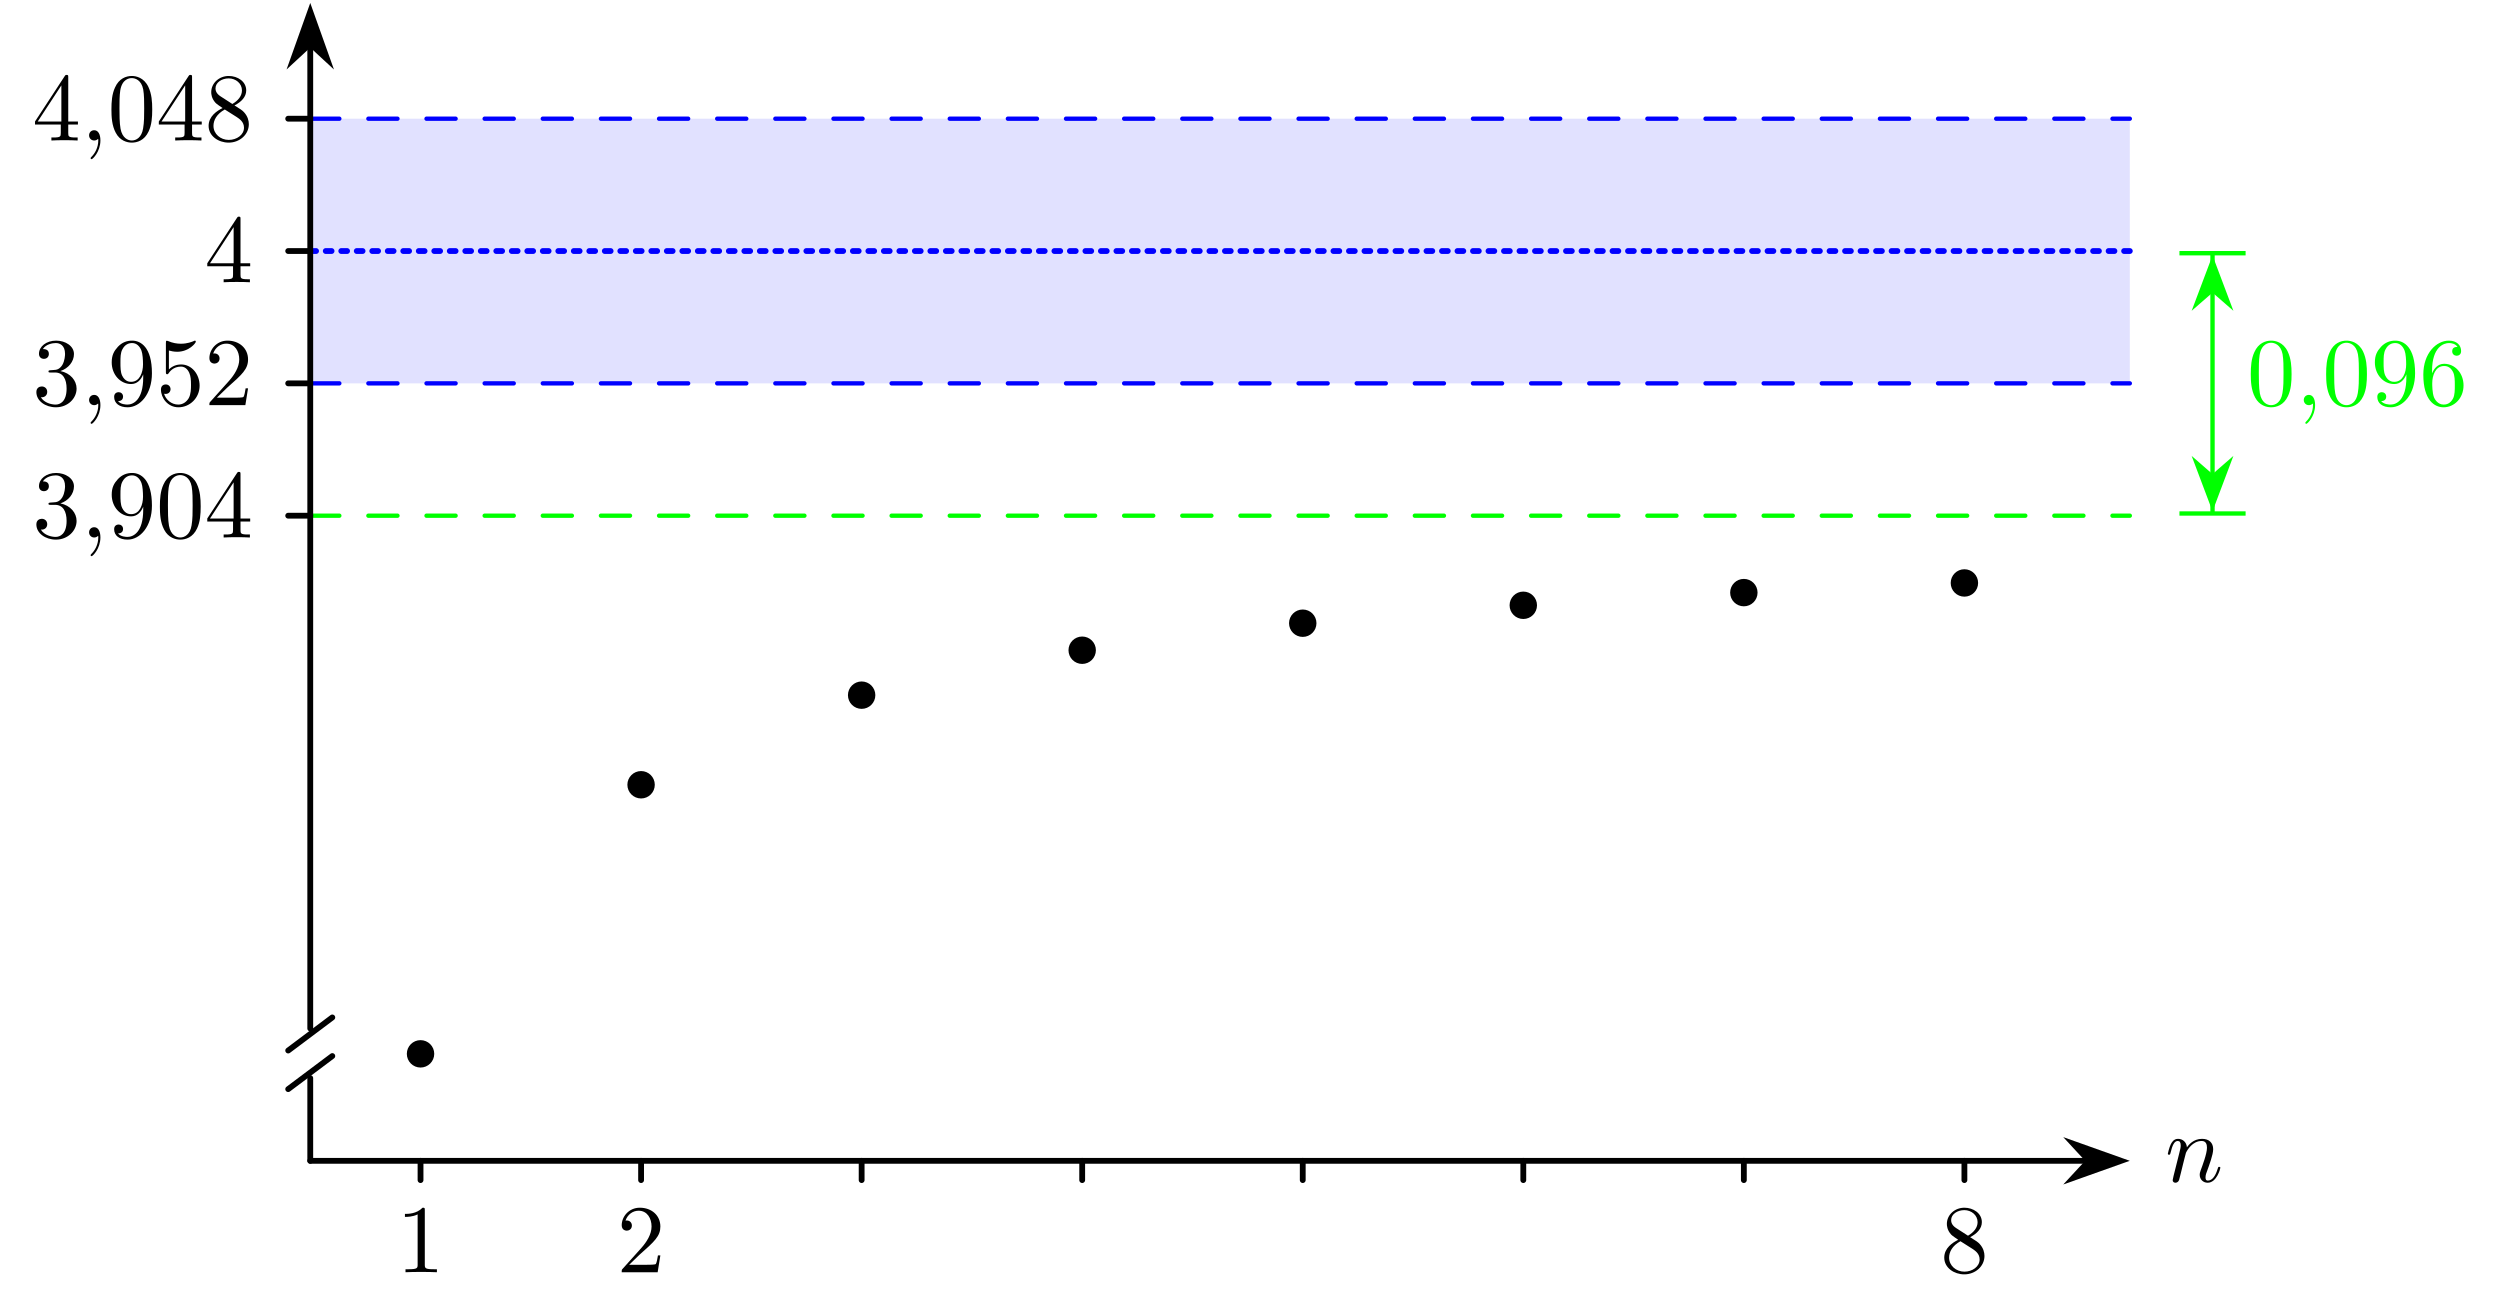
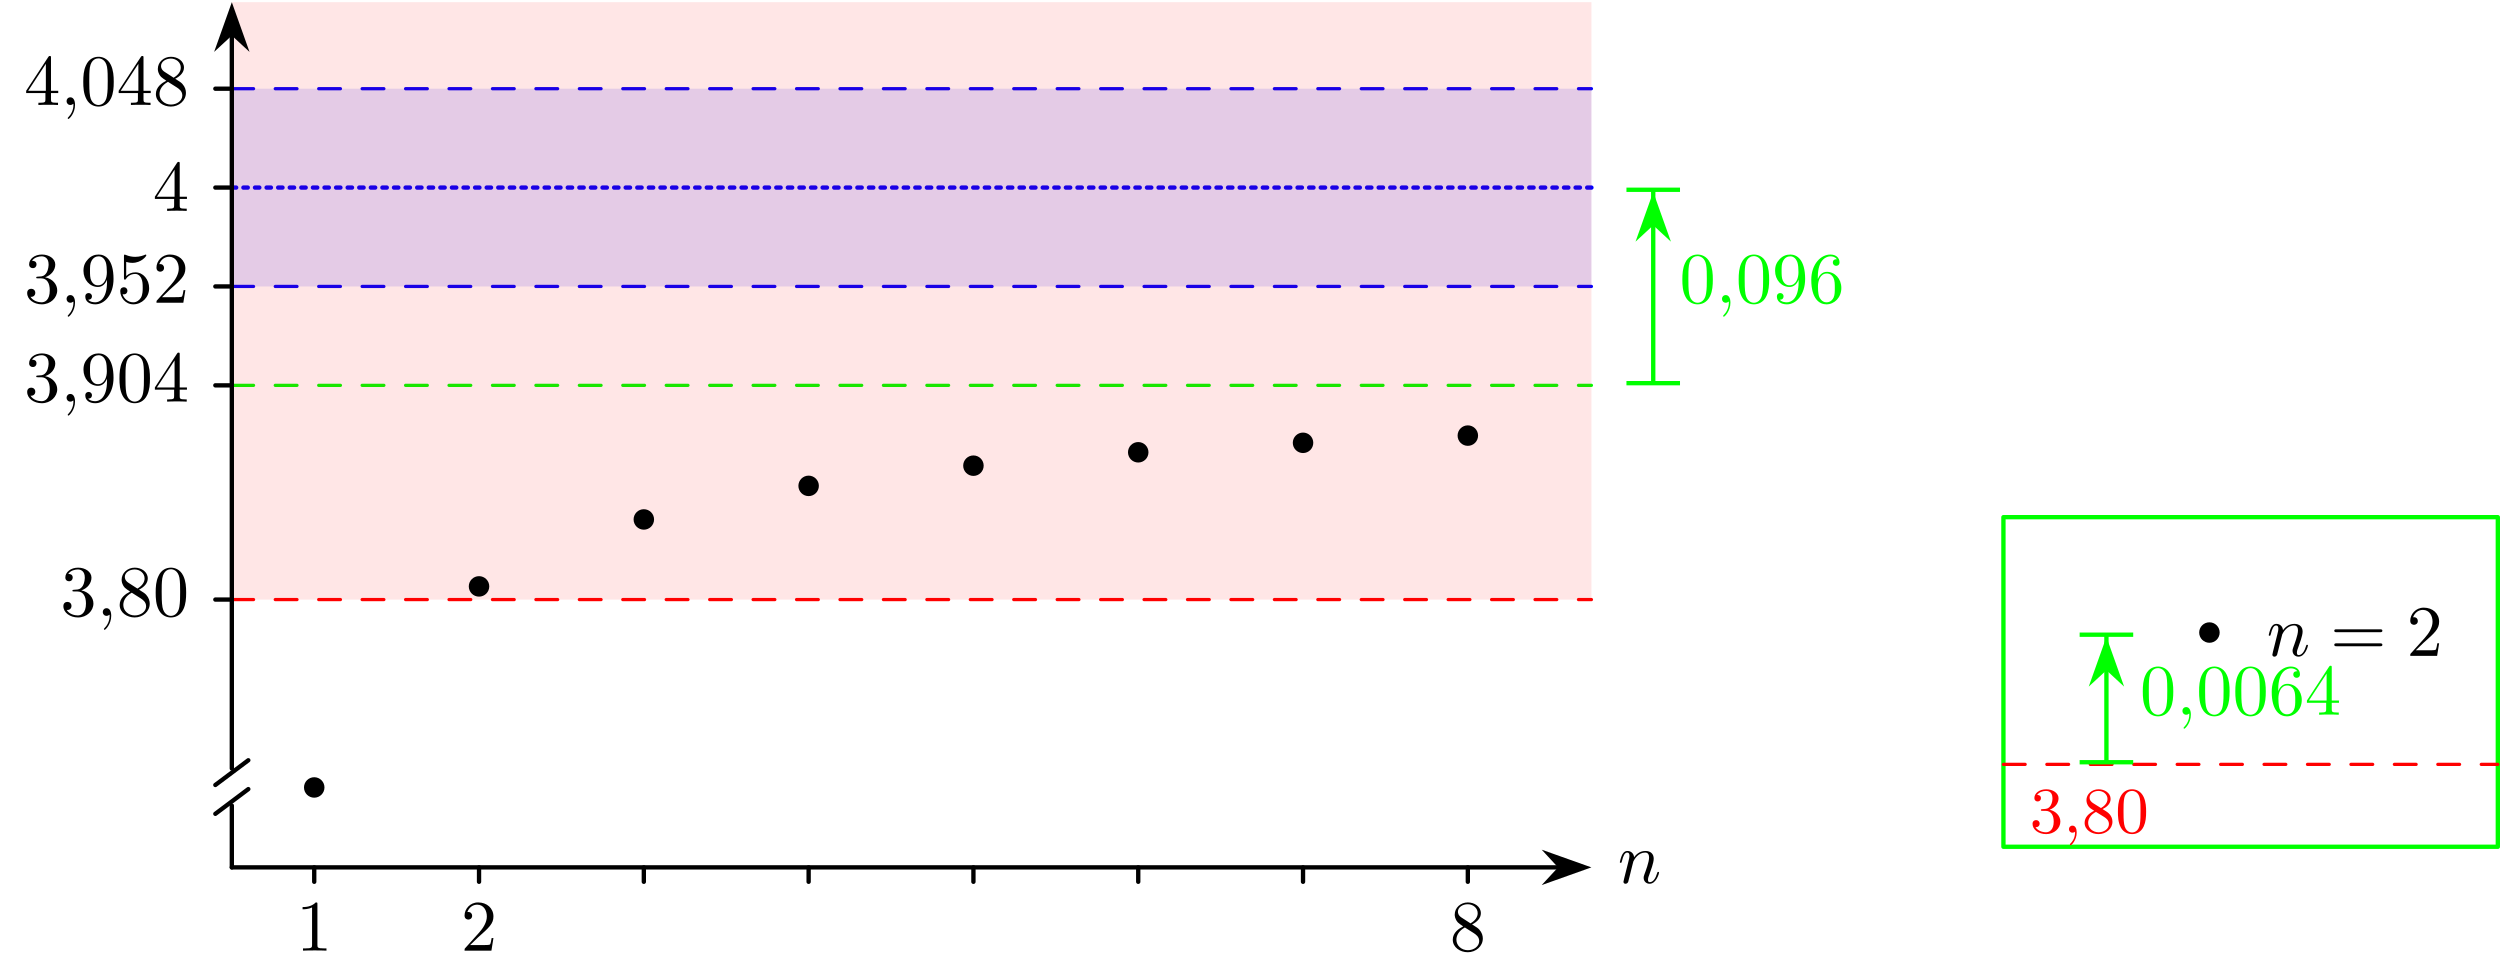
- <svg xmlns="http://www.w3.org/2000/svg" xmlns:xlink="http://www.w3.org/1999/xlink" version="1.1" width="347.02pt" height="181.08pt" viewBox="-72 -72 257.049 134.132">
+ <svg xmlns="http://www.w3.org/2000/svg" xmlns:xlink="http://www.w3.org/1999/xlink" version="1.1" width="464.41pt" height="181.08pt" viewBox="-72 -72 344.01 134.132">
  <defs>
-     <path id="limita-zaporedja-ni-g0-59" d="M2.022-.01C2.022-.667 1.773-1.056 1.385-1.056C1.056-1.056 .857-.807 .857-.528C.857-.259 1.056 0 1.385 0C1.504 0 1.634-.04 1.733-.13C1.763-.149 1.773-.159 1.783-.159S1.803-.149 1.803-.01C1.803 .727 1.455 1.325 1.126 1.654C1.016 1.763 1.016 1.783 1.016 1.813C1.016 1.883 1.066 1.923 1.116 1.923C1.225 1.923 2.022 1.156 2.022-.01Z" />
-     <path id="limita-zaporedja-ni-g0-110" d="M.877-.588C.847-.438 .787-.209 .787-.159C.787 .02 .927 .11 1.076 .11C1.196 .11 1.375 .03 1.445-.169C1.455-.189 1.574-.658 1.634-.907L1.853-1.803C1.913-2.022 1.973-2.242 2.022-2.471C2.062-2.64 2.142-2.929 2.152-2.969C2.301-3.278 2.829-4.184 3.776-4.184C4.224-4.184 4.314-3.816 4.314-3.487C4.314-2.869 3.826-1.594 3.666-1.166C3.577-.936 3.567-.817 3.567-.707C3.567-.239 3.915 .11 4.384 .11C5.32 .11 5.689-1.345 5.689-1.425C5.689-1.524 5.599-1.524 5.569-1.524C5.469-1.524 5.469-1.494 5.42-1.345C5.22-.667 4.892-.11 4.403-.11C4.234-.11 4.164-.209 4.164-.438C4.164-.687 4.254-.927 4.344-1.146C4.533-1.674 4.951-2.77 4.951-3.337C4.951-4.005 4.523-4.403 3.806-4.403C2.909-4.403 2.421-3.766 2.252-3.537C2.202-4.095 1.793-4.403 1.335-4.403S.687-4.015 .588-3.836C.428-3.497 .289-2.909 .289-2.869C.289-2.77 .389-2.77 .408-2.77C.508-2.77 .518-2.78 .578-2.999C.747-3.706 .946-4.184 1.305-4.184C1.504-4.184 1.614-4.055 1.614-3.726C1.614-3.517 1.584-3.407 1.455-2.889L.877-.588Z" />
-     <path id="limita-zaporedja-ni-g1-48" d="M4.583-3.188C4.583-3.985 4.533-4.782 4.184-5.519C3.726-6.476 2.909-6.635 2.491-6.635C1.893-6.635 1.166-6.376 .757-5.45C.438-4.762 .389-3.985 .389-3.188C.389-2.441 .428-1.544 .837-.787C1.265 .02 1.993 .219 2.481 .219C3.019 .219 3.776 .01 4.214-.936C4.533-1.624 4.583-2.401 4.583-3.188ZM2.481 0C2.092 0 1.504-.249 1.325-1.205C1.215-1.803 1.215-2.72 1.215-3.308C1.215-3.945 1.215-4.603 1.295-5.141C1.484-6.326 2.232-6.416 2.481-6.416C2.809-6.416 3.467-6.237 3.656-5.25C3.756-4.692 3.756-3.935 3.756-3.308C3.756-2.56 3.756-1.883 3.646-1.245C3.497-.299 2.929 0 2.481 0Z" />
-     <path id="limita-zaporedja-ni-g1-49" d="M2.929-6.376C2.929-6.615 2.929-6.635 2.7-6.635C2.082-5.998 1.205-5.998 .887-5.998V-5.689C1.086-5.689 1.674-5.689 2.192-5.948V-.787C2.192-.428 2.162-.309 1.265-.309H.946V0C1.295-.03 2.162-.03 2.56-.03S3.826-.03 4.174 0V-.309H3.856C2.959-.309 2.929-.418 2.929-.787V-6.376Z" />
-     <path id="limita-zaporedja-ni-g1-50" d="M1.265-.767L2.321-1.793C3.875-3.168 4.473-3.706 4.473-4.702C4.473-5.838 3.577-6.635 2.361-6.635C1.235-6.635 .498-5.719 .498-4.832C.498-4.274 .996-4.274 1.026-4.274C1.196-4.274 1.544-4.394 1.544-4.802C1.544-5.061 1.365-5.32 1.016-5.32C.936-5.32 .917-5.32 .887-5.31C1.116-5.958 1.654-6.326 2.232-6.326C3.138-6.326 3.567-5.519 3.567-4.702C3.567-3.905 3.068-3.118 2.521-2.501L.608-.369C.498-.259 .498-.239 .498 0H4.194L4.473-1.733H4.224C4.174-1.435 4.105-.996 4.005-.847C3.935-.767 3.278-.767 3.059-.767H1.265Z" />
-     <path id="limita-zaporedja-ni-g1-51" d="M2.889-3.507C3.706-3.776 4.284-4.473 4.284-5.26C4.284-6.077 3.407-6.635 2.451-6.635C1.445-6.635 .687-6.037 .687-5.28C.687-4.951 .907-4.762 1.196-4.762C1.504-4.762 1.704-4.981 1.704-5.27C1.704-5.768 1.235-5.768 1.086-5.768C1.395-6.257 2.052-6.386 2.411-6.386C2.819-6.386 3.367-6.167 3.367-5.27C3.367-5.151 3.347-4.573 3.088-4.134C2.79-3.656 2.451-3.626 2.202-3.616C2.122-3.606 1.883-3.587 1.813-3.587C1.733-3.577 1.664-3.567 1.664-3.467C1.664-3.357 1.733-3.357 1.903-3.357H2.341C3.158-3.357 3.527-2.68 3.527-1.704C3.527-.349 2.839-.06 2.401-.06C1.973-.06 1.225-.229 .877-.817C1.225-.767 1.534-.986 1.534-1.365C1.534-1.724 1.265-1.923 .976-1.923C.737-1.923 .418-1.783 .418-1.345C.418-.438 1.345 .219 2.431 .219C3.646 .219 4.553-.687 4.553-1.704C4.553-2.521 3.925-3.298 2.889-3.507Z" />
-     <path id="limita-zaporedja-ni-g1-52" d="M2.929-1.644V-.777C2.929-.418 2.909-.309 2.172-.309H1.963V0C2.371-.03 2.889-.03 3.308-.03S4.254-.03 4.663 0V-.309H4.453C3.716-.309 3.696-.418 3.696-.777V-1.644H4.692V-1.953H3.696V-6.486C3.696-6.685 3.696-6.745 3.537-6.745C3.447-6.745 3.417-6.745 3.337-6.625L.279-1.953V-1.644H2.929ZM2.989-1.953H.558L2.989-5.669V-1.953Z" />
-     <path id="limita-zaporedja-ni-g1-53" d="M4.473-2.002C4.473-3.188 3.656-4.184 2.58-4.184C2.102-4.184 1.674-4.025 1.315-3.676V-5.619C1.514-5.559 1.843-5.489 2.162-5.489C3.387-5.489 4.085-6.396 4.085-6.526C4.085-6.585 4.055-6.635 3.985-6.635C3.975-6.635 3.955-6.635 3.905-6.605C3.706-6.516 3.218-6.316 2.55-6.316C2.152-6.316 1.694-6.386 1.225-6.595C1.146-6.625 1.126-6.625 1.106-6.625C1.006-6.625 1.006-6.545 1.006-6.386V-3.437C1.006-3.258 1.006-3.178 1.146-3.178C1.215-3.178 1.235-3.208 1.275-3.268C1.385-3.427 1.753-3.965 2.56-3.965C3.078-3.965 3.328-3.507 3.407-3.328C3.567-2.959 3.587-2.57 3.587-2.072C3.587-1.724 3.587-1.126 3.347-.707C3.108-.319 2.74-.06 2.281-.06C1.554-.06 .986-.588 .817-1.176C.847-1.166 .877-1.156 .986-1.156C1.315-1.156 1.484-1.405 1.484-1.644S1.315-2.132 .986-2.132C.847-2.132 .498-2.062 .498-1.604C.498-.747 1.186 .219 2.301 .219C3.457 .219 4.473-.737 4.473-2.002Z" />
-     <path id="limita-zaporedja-ni-g1-54" d="M1.315-3.268V-3.507C1.315-6.027 2.55-6.386 3.059-6.386C3.298-6.386 3.716-6.326 3.935-5.988C3.786-5.988 3.387-5.988 3.387-5.539C3.387-5.23 3.626-5.081 3.846-5.081C4.005-5.081 4.304-5.171 4.304-5.559C4.304-6.157 3.866-6.635 3.039-6.635C1.763-6.635 .418-5.35 .418-3.148C.418-.488 1.574 .219 2.501 .219C3.606 .219 4.553-.717 4.553-2.032C4.553-3.298 3.666-4.254 2.56-4.254C1.883-4.254 1.514-3.746 1.315-3.268ZM2.501-.06C1.873-.06 1.574-.658 1.514-.807C1.335-1.275 1.335-2.072 1.335-2.252C1.335-3.029 1.654-4.025 2.55-4.025C2.71-4.025 3.168-4.025 3.477-3.407C3.656-3.039 3.656-2.531 3.656-2.042C3.656-1.564 3.656-1.066 3.487-.707C3.188-.11 2.73-.06 2.501-.06Z" />
-     <path id="limita-zaporedja-ni-g1-56" d="M1.624-4.553C1.166-4.852 1.126-5.191 1.126-5.36C1.126-5.968 1.773-6.386 2.481-6.386C3.208-6.386 3.846-5.868 3.846-5.151C3.846-4.583 3.457-4.105 2.859-3.756L1.624-4.553ZM3.078-3.606C3.796-3.975 4.284-4.493 4.284-5.151C4.284-6.067 3.397-6.635 2.491-6.635C1.494-6.635 .687-5.898 .687-4.971C.687-4.792 .707-4.344 1.126-3.875C1.235-3.756 1.604-3.507 1.853-3.337C1.275-3.049 .418-2.491 .418-1.504C.418-.448 1.435 .219 2.481 .219C3.606 .219 4.553-.608 4.553-1.674C4.553-2.032 4.443-2.481 4.065-2.899C3.875-3.108 3.716-3.208 3.078-3.606ZM2.082-3.188L3.308-2.411C3.587-2.222 4.055-1.923 4.055-1.315C4.055-.578 3.308-.06 2.491-.06C1.634-.06 .917-.677 .917-1.504C.917-2.082 1.235-2.72 2.082-3.188Z" />
-     <path id="limita-zaporedja-ni-g1-57" d="M3.656-3.168V-2.849C3.656-.518 2.62-.06 2.042-.06C1.873-.06 1.335-.08 1.066-.418C1.504-.418 1.584-.707 1.584-.877C1.584-1.186 1.345-1.335 1.126-1.335C.966-1.335 .667-1.245 .667-.857C.667-.189 1.205 .219 2.052 .219C3.337 .219 4.553-1.136 4.553-3.278C4.553-5.958 3.407-6.635 2.521-6.635C1.973-6.635 1.484-6.456 1.056-6.007C.648-5.559 .418-5.141 .418-4.394C.418-3.148 1.295-2.172 2.411-2.172C3.019-2.172 3.427-2.59 3.656-3.168ZM2.421-2.401C2.262-2.401 1.803-2.401 1.494-3.029C1.315-3.397 1.315-3.895 1.315-4.384C1.315-4.922 1.315-5.39 1.524-5.758C1.793-6.257 2.172-6.386 2.521-6.386C2.979-6.386 3.308-6.047 3.477-5.599C3.597-5.28 3.636-4.653 3.636-4.194C3.636-3.367 3.298-2.401 2.421-2.401Z" />
+     <path id="limita-zaporedja-ni-g0-59" d="M1.632-.143C1.632 .152 1.632 .888 .968 1.524C.915 1.578 .915 1.587 .915 1.623C.915 1.686 .977 1.731 1.031 1.731C1.13 1.731 1.856 1.031 1.856-.018C1.856-.574 1.659-.968 1.273-.968C.968-.968 .789-.735 .789-.484S.968 0 1.273 0C1.408 0 1.542-.045 1.632-.143Z" />
+     <path id="limita-zaporedja-ni-g1-48" d="M4.241-2.869C4.241-3.47 4.214-4.241 3.9-4.914C3.506-5.756 2.824-5.972 2.304-5.972C1.766-5.972 1.085-5.756 .69-4.896C.403-4.277 .359-3.551 .359-2.869C.359-2.286 .377-1.417 .762-.708C1.184 .054 1.883 .197 2.295 .197C2.878 .197 3.542-.054 3.918-.879C4.187-1.479 4.241-2.152 4.241-2.869ZM2.304-.027C2.035-.027 1.39-.152 1.219-1.166C1.13-1.695 1.13-2.466 1.13-2.977C1.13-3.587 1.13-4.295 1.237-4.788C1.417-5.586 1.991-5.747 2.295-5.747C2.636-5.747 3.201-5.568 3.371-4.734C3.47-4.241 3.47-3.542 3.47-2.977C3.47-2.421 3.47-1.668 3.38-1.139C3.192-.117 2.529-.027 2.304-.027Z" />
+     <path id="limita-zaporedja-ni-g1-51" d="M2.735-3.156C3.569-3.47 3.963-4.125 3.963-4.743C3.963-5.434 3.201-5.972 2.268-5.972S.637-5.443 .637-4.761C.637-4.465 .834-4.295 1.094-4.295S1.542-4.483 1.542-4.743C1.542-5.057 1.327-5.192 1.022-5.192C1.255-5.568 1.802-5.747 2.242-5.747C2.986-5.747 3.129-5.156 3.129-4.734C3.129-4.465 3.075-4.035 2.851-3.694C2.573-3.291 2.26-3.273 2-3.255C1.775-3.237 1.757-3.237 1.686-3.237C1.605-3.228 1.533-3.219 1.533-3.12C1.533-3.004 1.605-3.004 1.757-3.004H2.179C2.959-3.004 3.3-2.376 3.3-1.524C3.3-.377 2.69-.054 2.233-.054C2.062-.054 1.193-.099 .789-.762C1.112-.717 1.363-.941 1.363-1.246C1.363-1.542 1.139-1.731 .879-1.731C.655-1.731 .386-1.596 .386-1.219C.386-.421 1.219 .197 2.26 .197C3.38 .197 4.214-.61 4.214-1.524C4.214-2.304 3.596-2.968 2.735-3.156Z" />
+     <path id="limita-zaporedja-ni-g1-56" d="M1.542-4.071C1.273-4.241 1.067-4.483 1.067-4.815C1.067-5.398 1.695-5.747 2.286-5.747C2.977-5.747 3.533-5.263 3.533-4.636S2.995-3.596 2.636-3.389L1.542-4.071ZM2.86-3.246C3.309-3.461 3.963-3.909 3.963-4.636C3.963-5.478 3.12-5.972 2.313-5.972C1.372-5.972 .637-5.299 .637-4.474C.637-4.133 .762-3.811 .977-3.551C1.13-3.38 1.184-3.344 1.704-3.013C.915-2.636 .386-2.089 .386-1.354C.386-.403 1.327 .197 2.295 .197C3.335 .197 4.214-.538 4.214-1.506C4.214-2.376 3.551-2.806 3.327-2.95C3.228-3.022 2.968-3.183 2.86-3.246ZM1.946-2.86L3.075-2.161C3.282-2.026 3.73-1.739 3.73-1.193C3.73-.484 3.013-.054 2.304-.054C1.524-.054 .87-.61 .87-1.354C.87-2 1.318-2.537 1.946-2.86Z" />
+     <path id="limita-zaporedja-ni-g2-59" d="M2.022-.01C2.022-.667 1.773-1.056 1.385-1.056C1.056-1.056 .857-.807 .857-.528C.857-.259 1.056 0 1.385 0C1.504 0 1.634-.04 1.733-.13C1.763-.149 1.773-.159 1.783-.159S1.803-.149 1.803-.01C1.803 .727 1.455 1.325 1.126 1.654C1.016 1.763 1.016 1.783 1.016 1.813C1.016 1.883 1.066 1.923 1.116 1.923C1.225 1.923 2.022 1.156 2.022-.01Z" />
+     <path id="limita-zaporedja-ni-g2-110" d="M.877-.588C.847-.438 .787-.209 .787-.159C.787 .02 .927 .11 1.076 .11C1.196 .11 1.375 .03 1.445-.169C1.455-.189 1.574-.658 1.634-.907L1.853-1.803C1.913-2.022 1.973-2.242 2.022-2.471C2.062-2.64 2.142-2.929 2.152-2.969C2.301-3.278 2.829-4.184 3.776-4.184C4.224-4.184 4.314-3.816 4.314-3.487C4.314-2.869 3.826-1.594 3.666-1.166C3.577-.936 3.567-.817 3.567-.707C3.567-.239 3.915 .11 4.384 .11C5.32 .11 5.689-1.345 5.689-1.425C5.689-1.524 5.599-1.524 5.569-1.524C5.469-1.524 5.469-1.494 5.42-1.345C5.22-.667 4.892-.11 4.403-.11C4.234-.11 4.164-.209 4.164-.438C4.164-.687 4.254-.927 4.344-1.146C4.533-1.674 4.951-2.77 4.951-3.337C4.951-4.005 4.523-4.403 3.806-4.403C2.909-4.403 2.421-3.766 2.252-3.537C2.202-4.095 1.793-4.403 1.335-4.403S.687-4.015 .588-3.836C.428-3.497 .289-2.909 .289-2.869C.289-2.77 .389-2.77 .408-2.77C.508-2.77 .518-2.78 .578-2.999C.747-3.706 .946-4.184 1.305-4.184C1.504-4.184 1.614-4.055 1.614-3.726C1.614-3.517 1.584-3.407 1.455-2.889L.877-.588Z" />
+     <path id="limita-zaporedja-ni-g3-48" d="M4.583-3.188C4.583-3.985 4.533-4.782 4.184-5.519C3.726-6.476 2.909-6.635 2.491-6.635C1.893-6.635 1.166-6.376 .757-5.45C.438-4.762 .389-3.985 .389-3.188C.389-2.441 .428-1.544 .837-.787C1.265 .02 1.993 .219 2.481 .219C3.019 .219 3.776 .01 4.214-.936C4.533-1.624 4.583-2.401 4.583-3.188ZM2.481 0C2.092 0 1.504-.249 1.325-1.205C1.215-1.803 1.215-2.72 1.215-3.308C1.215-3.945 1.215-4.603 1.295-5.141C1.484-6.326 2.232-6.416 2.481-6.416C2.809-6.416 3.467-6.237 3.656-5.25C3.756-4.692 3.756-3.935 3.756-3.308C3.756-2.56 3.756-1.883 3.646-1.245C3.497-.299 2.929 0 2.481 0Z" />
+     <path id="limita-zaporedja-ni-g3-49" d="M2.929-6.376C2.929-6.615 2.929-6.635 2.7-6.635C2.082-5.998 1.205-5.998 .887-5.998V-5.689C1.086-5.689 1.674-5.689 2.192-5.948V-.787C2.192-.428 2.162-.309 1.265-.309H.946V0C1.295-.03 2.162-.03 2.56-.03S3.826-.03 4.174 0V-.309H3.856C2.959-.309 2.929-.418 2.929-.787V-6.376Z" />
+     <path id="limita-zaporedja-ni-g3-50" d="M1.265-.767L2.321-1.793C3.875-3.168 4.473-3.706 4.473-4.702C4.473-5.838 3.577-6.635 2.361-6.635C1.235-6.635 .498-5.719 .498-4.832C.498-4.274 .996-4.274 1.026-4.274C1.196-4.274 1.544-4.394 1.544-4.802C1.544-5.061 1.365-5.32 1.016-5.32C.936-5.32 .917-5.32 .887-5.31C1.116-5.958 1.654-6.326 2.232-6.326C3.138-6.326 3.567-5.519 3.567-4.702C3.567-3.905 3.068-3.118 2.521-2.501L.608-.369C.498-.259 .498-.239 .498 0H4.194L4.473-1.733H4.224C4.174-1.435 4.105-.996 4.005-.847C3.935-.767 3.278-.767 3.059-.767H1.265Z" />
+     <path id="limita-zaporedja-ni-g3-51" d="M2.889-3.507C3.706-3.776 4.284-4.473 4.284-5.26C4.284-6.077 3.407-6.635 2.451-6.635C1.445-6.635 .687-6.037 .687-5.28C.687-4.951 .907-4.762 1.196-4.762C1.504-4.762 1.704-4.981 1.704-5.27C1.704-5.768 1.235-5.768 1.086-5.768C1.395-6.257 2.052-6.386 2.411-6.386C2.819-6.386 3.367-6.167 3.367-5.27C3.367-5.151 3.347-4.573 3.088-4.134C2.79-3.656 2.451-3.626 2.202-3.616C2.122-3.606 1.883-3.587 1.813-3.587C1.733-3.577 1.664-3.567 1.664-3.467C1.664-3.357 1.733-3.357 1.903-3.357H2.341C3.158-3.357 3.527-2.68 3.527-1.704C3.527-.349 2.839-.06 2.401-.06C1.973-.06 1.225-.229 .877-.817C1.225-.767 1.534-.986 1.534-1.365C1.534-1.724 1.265-1.923 .976-1.923C.737-1.923 .418-1.783 .418-1.345C.418-.438 1.345 .219 2.431 .219C3.646 .219 4.553-.687 4.553-1.704C4.553-2.521 3.925-3.298 2.889-3.507Z" />
+     <path id="limita-zaporedja-ni-g3-52" d="M2.929-1.644V-.777C2.929-.418 2.909-.309 2.172-.309H1.963V0C2.371-.03 2.889-.03 3.308-.03S4.254-.03 4.663 0V-.309H4.453C3.716-.309 3.696-.418 3.696-.777V-1.644H4.692V-1.953H3.696V-6.486C3.696-6.685 3.696-6.745 3.537-6.745C3.447-6.745 3.417-6.745 3.337-6.625L.279-1.953V-1.644H2.929ZM2.989-1.953H.558L2.989-5.669V-1.953Z" />
+     <path id="limita-zaporedja-ni-g3-53" d="M4.473-2.002C4.473-3.188 3.656-4.184 2.58-4.184C2.102-4.184 1.674-4.025 1.315-3.676V-5.619C1.514-5.559 1.843-5.489 2.162-5.489C3.387-5.489 4.085-6.396 4.085-6.526C4.085-6.585 4.055-6.635 3.985-6.635C3.975-6.635 3.955-6.635 3.905-6.605C3.706-6.516 3.218-6.316 2.55-6.316C2.152-6.316 1.694-6.386 1.225-6.595C1.146-6.625 1.126-6.625 1.106-6.625C1.006-6.625 1.006-6.545 1.006-6.386V-3.437C1.006-3.258 1.006-3.178 1.146-3.178C1.215-3.178 1.235-3.208 1.275-3.268C1.385-3.427 1.753-3.965 2.56-3.965C3.078-3.965 3.328-3.507 3.407-3.328C3.567-2.959 3.587-2.57 3.587-2.072C3.587-1.724 3.587-1.126 3.347-.707C3.108-.319 2.74-.06 2.281-.06C1.554-.06 .986-.588 .817-1.176C.847-1.166 .877-1.156 .986-1.156C1.315-1.156 1.484-1.405 1.484-1.644S1.315-2.132 .986-2.132C.847-2.132 .498-2.062 .498-1.604C.498-.747 1.186 .219 2.301 .219C3.457 .219 4.473-.737 4.473-2.002Z" />
+     <path id="limita-zaporedja-ni-g3-54" d="M1.315-3.268V-3.507C1.315-6.027 2.55-6.386 3.059-6.386C3.298-6.386 3.716-6.326 3.935-5.988C3.786-5.988 3.387-5.988 3.387-5.539C3.387-5.23 3.626-5.081 3.846-5.081C4.005-5.081 4.304-5.171 4.304-5.559C4.304-6.157 3.866-6.635 3.039-6.635C1.763-6.635 .418-5.35 .418-3.148C.418-.488 1.574 .219 2.501 .219C3.606 .219 4.553-.717 4.553-2.032C4.553-3.298 3.666-4.254 2.56-4.254C1.883-4.254 1.514-3.746 1.315-3.268ZM2.501-.06C1.873-.06 1.574-.658 1.514-.807C1.335-1.275 1.335-2.072 1.335-2.252C1.335-3.029 1.654-4.025 2.55-4.025C2.71-4.025 3.168-4.025 3.477-3.407C3.656-3.039 3.656-2.531 3.656-2.042C3.656-1.564 3.656-1.066 3.487-.707C3.188-.11 2.73-.06 2.501-.06Z" />
+     <path id="limita-zaporedja-ni-g3-56" d="M1.624-4.553C1.166-4.852 1.126-5.191 1.126-5.36C1.126-5.968 1.773-6.386 2.481-6.386C3.208-6.386 3.846-5.868 3.846-5.151C3.846-4.583 3.457-4.105 2.859-3.756L1.624-4.553ZM3.078-3.606C3.796-3.975 4.284-4.493 4.284-5.151C4.284-6.067 3.397-6.635 2.491-6.635C1.494-6.635 .687-5.898 .687-4.971C.687-4.792 .707-4.344 1.126-3.875C1.235-3.756 1.604-3.507 1.853-3.337C1.275-3.049 .418-2.491 .418-1.504C.418-.448 1.435 .219 2.481 .219C3.606 .219 4.553-.608 4.553-1.674C4.553-2.032 4.443-2.481 4.065-2.899C3.875-3.108 3.716-3.208 3.078-3.606ZM2.082-3.188L3.308-2.411C3.587-2.222 4.055-1.923 4.055-1.315C4.055-.578 3.308-.06 2.491-.06C1.634-.06 .917-.677 .917-1.504C.917-2.082 1.235-2.72 2.082-3.188Z" />
+     <path id="limita-zaporedja-ni-g3-57" d="M3.656-3.168V-2.849C3.656-.518 2.62-.06 2.042-.06C1.873-.06 1.335-.08 1.066-.418C1.504-.418 1.584-.707 1.584-.877C1.584-1.186 1.345-1.335 1.126-1.335C.966-1.335 .667-1.245 .667-.857C.667-.189 1.205 .219 2.052 .219C3.337 .219 4.553-1.136 4.553-3.278C4.553-5.958 3.407-6.635 2.521-6.635C1.973-6.635 1.484-6.456 1.056-6.007C.648-5.559 .418-5.141 .418-4.394C.418-3.148 1.295-2.172 2.411-2.172C3.019-2.172 3.427-2.59 3.656-3.168ZM2.421-2.401C2.262-2.401 1.803-2.401 1.494-3.029C1.315-3.397 1.315-3.895 1.315-4.384C1.315-4.922 1.315-5.39 1.524-5.758C1.793-6.257 2.172-6.386 2.521-6.386C2.979-6.386 3.308-6.047 3.477-5.599C3.597-5.28 3.636-4.653 3.636-4.194C3.636-3.367 3.298-2.401 2.421-2.401Z" />
+     <path id="limita-zaporedja-ni-g3-61" d="M6.844-3.258C6.994-3.258 7.183-3.258 7.183-3.457S6.994-3.656 6.854-3.656H.887C.747-3.656 .558-3.656 .558-3.457S.747-3.258 .897-3.258H6.844ZM6.854-1.325C6.994-1.325 7.183-1.325 7.183-1.524S6.994-1.724 6.844-1.724H.897C.747-1.724 .558-1.724 .558-1.524S.747-1.325 .887-1.325H6.854Z" />
  </defs>
  <g id="limita-zaporedja-ni-page1">
    <g stroke-miterlimit="10" transform="translate(-51.43839,38.84983)scale(0.996264,-0.996264)">
      <g fill="#000" stroke="#000">
        <g stroke-width="0.4">
          <g stroke-width="0.6">
            <g stroke-linecap="round">
              <g stroke-linejoin="round">
                <g class="del" data-del="pas">
                  <g fill="#00f" stroke="#00f">
                    <g stroke-opacity="0.12">
                      <g fill-opacity="0.12">
                        <path d="M11.381 71.701V99.015H199.169V71.701ZM199.169 99.015" stroke="none" />
                      </g>
                    </g>
                  </g>
                  <g fill="#00f" stroke="#00f">
                    <g stroke-dasharray="3.0,3.0" stroke-dashoffset="0.0">
                      <g stroke-width="0.45">
                        <path d="M11.381 71.701H199.169" fill="none" />
                      </g>
                    </g>
                  </g>
                  <g fill="#00f" stroke="#00f">
                    <g stroke-dasharray="3.0,3.0" stroke-dashoffset="0.0">
                      <g stroke-width="0.45">
                        <path d="M11.381 99.015H199.169" fill="none" />
                      </g>
                    </g>
                  </g>
                  <path d="M11.381 71.701H9.105" fill="none" />
                  <path d="M11.381 99.015H9.105" fill="none" />
                  <g transform="translate(-17.30574,96.76541)">
                    <g stroke="none" transform="scale(-1.00375,1.00375)translate(-51.43839,38.84983)scale(-1,-1)">
                      <g fill="#000">
                        <g stroke="none">
-                           <use x="-51.438" y="38.85" xlink:href="#limita-zaporedja-ni-g1-52" />
-                           <use x="-46.457" y="38.85" xlink:href="#limita-zaporedja-ni-g0-59" />
-                           <use x="-43.69" y="38.85" xlink:href="#limita-zaporedja-ni-g1-48" />
-                           <use x="-38.708" y="38.85" xlink:href="#limita-zaporedja-ni-g1-52" />
-                           <use x="-33.727" y="38.85" xlink:href="#limita-zaporedja-ni-g1-56" />
+                           <use x="-51.438" y="38.85" xlink:href="#limita-zaporedja-ni-g3-52" />
+                           <use x="-46.457" y="38.85" xlink:href="#limita-zaporedja-ni-g2-59" />
+                           <use x="-43.69" y="38.85" xlink:href="#limita-zaporedja-ni-g3-48" />
+                           <use x="-38.708" y="38.85" xlink:href="#limita-zaporedja-ni-g3-52" />
+                           <use x="-33.727" y="38.85" xlink:href="#limita-zaporedja-ni-g3-56" />
                        </g>
                      </g>
                    </g>
                  </g>
                  <g transform="translate(-17.30574,69.45103)">
                    <g stroke="none" transform="scale(-1.00375,1.00375)translate(-51.43839,38.84983)scale(-1,-1)">
                      <g fill="#000">
                        <g stroke="none">
-                           <use x="-51.438" y="38.85" xlink:href="#limita-zaporedja-ni-g1-51" />
-                           <use x="-46.457" y="38.85" xlink:href="#limita-zaporedja-ni-g0-59" />
-                           <use x="-43.69" y="38.85" xlink:href="#limita-zaporedja-ni-g1-57" />
-                           <use x="-38.708" y="38.85" xlink:href="#limita-zaporedja-ni-g1-53" />
-                           <use x="-33.727" y="38.85" xlink:href="#limita-zaporedja-ni-g1-50" />
+                           <use x="-51.438" y="38.85" xlink:href="#limita-zaporedja-ni-g3-51" />
+                           <use x="-46.457" y="38.85" xlink:href="#limita-zaporedja-ni-g2-59" />
+                           <use x="-43.69" y="38.85" xlink:href="#limita-zaporedja-ni-g3-57" />
+                           <use x="-38.708" y="38.85" xlink:href="#limita-zaporedja-ni-g3-53" />
+                           <use x="-33.727" y="38.85" xlink:href="#limita-zaporedja-ni-g3-50" />
                        </g>
                      </g>
                    </g>
                  </g>
                </g>
                <g class="del" data-del="cetvorka">
                  <g fill="#00f" stroke="#00f">
                    <g stroke-dasharray="0.6,1.0" stroke-dashoffset="0.0">
                      <path d="M11.381 85.358H199.169" fill="none" />
                    </g>
                  </g>
                  <path d="M11.381 85.358H9.105" fill="none" />
                  <g transform="translate(0.47209,82.13602)">
                    <g stroke="none" transform="scale(-1.00375,1.00375)translate(-51.43839,38.84983)scale(-1,-1)">
                      <g fill="#000">
                        <g stroke="none">
-                           <use x="-51.438" y="38.85" xlink:href="#limita-zaporedja-ni-g1-52" />
+                           <use x="-51.438" y="38.85" xlink:href="#limita-zaporedja-ni-g3-52" />
                        </g>
                      </g>
                    </g>
                  </g>
                </g>
                <g class="del" data-del="limita">
                  <g fill="#0f0" stroke="#0f0">
                    <g stroke-dasharray="3.0,3.0" stroke-dashoffset="0.0">
                      <g stroke-width="0.45">
                        <path d="M11.381 58.043H199.169" fill="none" />
                      </g>
                    </g>
                  </g>
                  <path d="M11.381 58.043H9.105" fill="none" />
                  <g transform="translate(-17.30574,55.7934)">
                    <g stroke="none" transform="scale(-1.00375,1.00375)translate(-51.43839,38.84983)scale(-1,-1)">
                      <g fill="#000">
                        <g stroke="none">
-                           <use x="-51.438" y="38.85" xlink:href="#limita-zaporedja-ni-g1-51" />
-                           <use x="-46.457" y="38.85" xlink:href="#limita-zaporedja-ni-g0-59" />
-                           <use x="-43.69" y="38.85" xlink:href="#limita-zaporedja-ni-g1-57" />
-                           <use x="-38.708" y="38.85" xlink:href="#limita-zaporedja-ni-g1-48" />
-                           <use x="-33.727" y="38.85" xlink:href="#limita-zaporedja-ni-g1-52" />
+                           <use x="-51.438" y="38.85" xlink:href="#limita-zaporedja-ni-g3-51" />
+                           <use x="-46.457" y="38.85" xlink:href="#limita-zaporedja-ni-g2-59" />
+                           <use x="-43.69" y="38.85" xlink:href="#limita-zaporedja-ni-g3-57" />
+                           <use x="-38.708" y="38.85" xlink:href="#limita-zaporedja-ni-g3-48" />
+                           <use x="-33.727" y="38.85" xlink:href="#limita-zaporedja-ni-g3-52" />
+                         </g>
+                       </g>
+                     </g>
+                   </g>
+                 </g>
+                 <g class="del" data-del="pas-velik">
+                   <g fill="#f00" stroke="#f00">
+                     <g stroke-opacity="0.10">
+                       <g fill-opacity="0.10">
+                         <path d="M11.381 28.453V110.966H199.169V28.453ZM199.169 110.966" stroke="none" />
+                       </g>
+                     </g>
+                   </g>
+                   <g fill="#f00" stroke="#f00">
+                     <g stroke-dasharray="3.0,3.0" stroke-dashoffset="0.0">
+                       <g stroke-width="0.45">
+                         <path d="M11.381 28.453H199.169" fill="none" />
+                       </g>
+                     </g>
+                   </g>
+                   <path d="M11.381 28.453H9.105" fill="none" />
+                   <g transform="translate(-12.30574,26.20274)">
+                     <g stroke="none" transform="scale(-1.00375,1.00375)translate(-51.43839,38.84983)scale(-1,-1)">
+                       <g fill="#000">
+                         <g stroke="none">
+                           <use x="-51.438" y="38.85" xlink:href="#limita-zaporedja-ni-g3-51" />
+                           <use x="-46.457" y="38.85" xlink:href="#limita-zaporedja-ni-g2-59" />
+                           <use x="-43.69" y="38.85" xlink:href="#limita-zaporedja-ni-g3-56" />
+                           <use x="-38.708" y="38.85" xlink:href="#limita-zaporedja-ni-g3-48" />
+                         </g>
+                       </g>
+                     </g>
+                   </g>
+                 </g>
+                 <g class="del" data-del="pas-velik-zoom">
+                   <g fill="#0f0" stroke="#0f0">
+                     <path d="M256.075-5.69V39.834H324.361V-5.69ZM324.361 39.834" fill="none" />
+                   </g>
+                   <g fill="#f00" stroke="#f00">
+                     <g stroke-dasharray="3.0,3.0" stroke-dashoffset="0.0">
+                       <g stroke-width="0.45">
+                         <path d="M256.075 5.69H324.361" fill="none" />
+                       </g>
+                     </g>
+                   </g>
+                   <path d="M285.942 23.9C285.942 24.681 285.309 25.314 284.527 25.314C283.746 25.314 283.113 24.681 283.113 23.9C283.113 23.119 283.746 22.486 284.527 22.486C285.309 22.486 285.942 23.119 285.942 23.9ZM284.527 23.9" stroke="none" />
+                   <g transform="translate(284.5274,23.90019)">
+                     <g stroke="none" transform="scale(-1.00375,1.00375)translate(-51.43839,38.84983)scale(-1,-1)">
+                       <g fill="#000">
+                         <g stroke="none" />
+                       </g>
+                     </g>
+                   </g>
+                   <g transform="translate(292.4282,20.67798)">
+                     <g stroke="none" transform="scale(-1.00375,1.00375)translate(-51.43839,38.84983)scale(-1,-1)">
+                       <g fill="#000">
+                         <g stroke="none">
+                           <use x="-51.438" y="38.85" xlink:href="#limita-zaporedja-ni-g2-110" />
+                           <use x="-42.691" y="38.85" xlink:href="#limita-zaporedja-ni-g3-61" />
+                           <use x="-32.175" y="38.85" xlink:href="#limita-zaporedja-ni-g3-50" />
+                         </g>
+                       </g>
+                     </g>
+                   </g>
+                   <g fill="#0f0" stroke="#0f0">
+                     <path d="M270.301 6.14V23.45" fill="none" />
+                     <g transform="matrix(0.0,-1.0,1.0,0.0,270.3011,5.99046)">
+                       <g stroke-dasharray="none" stroke-dashoffset="0.0">
+                         <g stroke-linecap="butt">
+                           <g stroke-linejoin="miter">
+                             <path d="M0 3.699V-3.699" fill="none" />
+                           </g>
+                         </g>
+                       </g>
+                     </g>
+                     <g transform="matrix(0.0,1.0,-1.0,0.0,270.3011,16.47154)">
+                       <g stroke-dasharray="none" stroke-dashoffset="0.0">
+                         <g stroke-linejoin="miter">
+                           <path d="M5.93 0L1.005 1.754L2.626 0L1.005-1.754Z" />
+                         </g>
+                       </g>
+                     </g>
+                     <g transform="matrix(0.0,1.0,-1.0,0.0,270.3011,23.60019)">
+                       <g stroke-dasharray="none" stroke-dashoffset="0.0">
+                         <g stroke-linecap="butt">
+                           <g stroke-linejoin="miter">
+                             <path d="M0 3.699V-3.699" fill="none" />
+                           </g>
+                         </g>
+                       </g>
+                     </g>
+                     <g transform="translate(274.934,12.54532)">
+                       <g stroke="none" transform="scale(-1.00375,1.00375)translate(-51.43839,38.84983)scale(-1,-1)">
+                         <g fill="#0f0">
+                           <g stroke="none">
+                             <g fill="#0f0">
+                               <use x="-51.438" y="38.85" xlink:href="#limita-zaporedja-ni-g3-48" />
+                               <use x="-46.457" y="38.85" xlink:href="#limita-zaporedja-ni-g2-59" />
+                               <use x="-43.69" y="38.85" xlink:href="#limita-zaporedja-ni-g3-48" />
+                               <use x="-38.708" y="38.85" xlink:href="#limita-zaporedja-ni-g3-48" />
+                               <use x="-33.727" y="38.85" xlink:href="#limita-zaporedja-ni-g3-54" />
+                               <use x="-28.746" y="38.85" xlink:href="#limita-zaporedja-ni-g3-52" />
+                             </g>
+                           </g>
+                         </g>
+                       </g>
+                     </g>
+                   </g>
+                   <g fill="#f00" stroke="#f00">
+                     <g fill="#f00" stroke="#f00">
+ </g>
+                     <g transform="translate(259.7077,-3.74251)">
+                       <g stroke="none" transform="scale(-1.00375,1.00375)translate(-51.43839,38.84983)scale(-1,-1)">
+                         <g fill="#f00">
+                           <g stroke="none">
+                             <g fill="#f00">
+                               <use x="-51.438" y="38.85" xlink:href="#limita-zaporedja-ni-g1-51" />
+                               <use x="-46.831" y="38.85" xlink:href="#limita-zaporedja-ni-g0-59" />
+                               <use x="-44.271" y="38.85" xlink:href="#limita-zaporedja-ni-g1-56" />
+                               <use x="-39.663" y="38.85" xlink:href="#limita-zaporedja-ni-g1-48" />
+                             </g>
+                           </g>
                        </g>
                      </g>
                    </g>
                  </g>
                </g>
                <g class="del" data-del="osn">
                  <path d="M11.381-8.536H194.817" fill="none" />
                  <g transform="translate(192.3406,-8.5359)">
                    <g stroke-dasharray="none" stroke-dashoffset="0.0">
                      <g stroke-linejoin="miter">
                        <path d="M5.93 0L1.005 1.754L2.626 0L1.005-1.754Z" />
                      </g>
                    </g>
                  </g>
                  <g transform="translate(202.8022,-10.68867)">
                    <g stroke="none" transform="scale(-1.00375,1.00375)translate(-51.43839,38.84983)scale(-1,-1)">
                      <g fill="#000">
                        <g stroke="none">
-                           <use x="-51.438" y="38.85" xlink:href="#limita-zaporedja-ni-g0-110" />
+                           <use x="-51.438" y="38.85" xlink:href="#limita-zaporedja-ni-g2-110" />
                        </g>
                      </g>
                    </g>
                  </g>
                  <path d="M22.762-8.536V-10.527" fill="none" />
                  <path d="M45.525-8.536V-10.527" fill="none" />
                  <path d="M68.287-8.536V-10.527" fill="none" />
                  <path d="M91.049-8.536V-10.527" fill="none" />
                  <path d="M113.811-8.536V-10.527" fill="none" />
                  <path d="M136.574-8.536V-10.527" fill="none" />
                  <path d="M159.336-8.536V-10.527" fill="none" />
                  <path d="M182.098-8.536V-10.527" fill="none" />
                  <g transform="translate(20.26227,-20.03604)">
                    <g stroke="none" transform="scale(-1.00375,1.00375)translate(-51.43839,38.84983)scale(-1,-1)">
                      <g fill="#000">
                        <g stroke="none">
-                           <use x="-51.438" y="38.85" xlink:href="#limita-zaporedja-ni-g1-49" />
+                           <use x="-51.438" y="38.85" xlink:href="#limita-zaporedja-ni-g3-49" />
                        </g>
                      </g>
                    </g>
                  </g>
                  <g transform="translate(43.02455,-20.03604)">
                    <g stroke="none" transform="scale(-1.00375,1.00375)translate(-51.43839,38.84983)scale(-1,-1)">
                      <g fill="#000">
                        <g stroke="none">
-                           <use x="-51.438" y="38.85" xlink:href="#limita-zaporedja-ni-g1-50" />
+                           <use x="-51.438" y="38.85" xlink:href="#limita-zaporedja-ni-g3-50" />
                        </g>
                      </g>
                    </g>
                  </g>
                  <g transform="translate(179.5983,-20.03604)">
                    <g stroke="none" transform="scale(-1.00375,1.00375)translate(-51.43839,38.84983)scale(-1,-1)">
                      <g fill="#000">
                        <g stroke="none">
-                           <use x="-51.438" y="38.85" xlink:href="#limita-zaporedja-ni-g1-56" />
+                           <use x="-51.438" y="38.85" xlink:href="#limita-zaporedja-ni-g3-56" />
                        </g>
                      </g>
                    </g>
                  </g>
                </g>
                <g class="del" data-del="osy">
                  <path d="M11.381-8.536V0" fill="none" />
                  <g class="del" data-del="prekinitev">
                    <path d="M9.105-1.138L13.657 2.276" fill="none" />
                    <path d="M9.105 2.845L13.657 6.26" fill="none" />
                  </g>
                  <path d="M11.381 5.121V106.613" fill="none" />
                  <g transform="matrix(0.0,1.0,-1.0,0.0,11.38092,104.1369)">
                    <g stroke-dasharray="none" stroke-dashoffset="0.0">
                      <g stroke-linejoin="miter">
                        <path d="M5.93 0L1.005 1.754L2.626 0L1.005-1.754Z" />
                      </g>
                    </g>
                  </g>
                </g>
                <g class="del" data-del="pike">
                  <path d="M24.177 2.504C24.177 3.285 23.543 3.918 22.762 3.918S21.348 3.285 21.348 2.504C21.348 1.723 21.981 1.089 22.762 1.089S24.177 1.723 24.177 2.504ZM22.762 2.504" stroke="none" />
                  <g transform="translate(22.76227,2.50375)">
                    <g stroke="none" transform="scale(-1.00375,1.00375)translate(-51.43839,38.84983)scale(-1,-1)">
                      <g fill="#000">
                        <g stroke="none" />
                      </g>
                    </g>
                  </g>
                  <path d="M46.939 30.274C46.939 31.055 46.306 31.688 45.525 31.688S44.11 31.055 44.11 30.274C44.11 29.492 44.743 28.859 45.525 28.859S46.939 29.492 46.939 30.274ZM45.525 30.274" stroke="none" />
                  <g transform="translate(45.52455,30.27357)">
                    <g stroke="none" transform="scale(-1.00375,1.00375)translate(-51.43839,38.84983)scale(-1,-1)">
                      <g fill="#000">
                        <g stroke="none" />
                      </g>
                    </g>
                  </g>
                  <path d="M69.701 39.521C69.701 40.302 69.068 40.935 68.287 40.935C67.506 40.935 66.873 40.302 66.873 39.521S67.506 38.107 68.287 38.107C69.068 38.107 69.701 38.74 69.701 39.521ZM68.287 39.521" stroke="none" />
                  <g transform="translate(68.28683,39.52107)">
                    <g stroke="none" transform="scale(-1.00375,1.00375)translate(-51.43839,38.84983)scale(-1,-1)">
                      <g fill="#000">
                        <g stroke="none" />
                      </g>
                    </g>
                  </g>
                  <path d="M92.463 44.159C92.463 44.94 91.83 45.573 91.049 45.573S89.635 44.94 89.635 44.159C89.635 43.378 90.268 42.744 91.049 42.744S92.463 43.378 92.463 44.159ZM91.049 44.159" stroke="none" />
                  <g transform="translate(91.04912,44.1587)">
                    <g stroke="none" transform="scale(-1.00375,1.00375)translate(-51.43839,38.84983)scale(-1,-1)">
                      <g fill="#000">
                        <g stroke="none" />
                      </g>
                    </g>
                  </g>
                  <path d="M115.226 46.947C115.226 47.728 114.593 48.361 113.811 48.361S112.397 47.728 112.397 46.947S113.03 45.533 113.811 45.533S115.226 46.166 115.226 46.947ZM113.811 46.947" stroke="none" />
                  <g transform="translate(113.8114,46.94684)">
                    <g stroke="none" transform="scale(-1.00375,1.00375)translate(-51.43839,38.84983)scale(-1,-1)">
                      <g fill="#000">
                        <g stroke="none" />
                      </g>
                    </g>
                  </g>
                  <path d="M137.988 48.796C137.988 49.577 137.355 50.211 136.574 50.211C135.793 50.211 135.159 49.577 135.159 48.796S135.793 47.382 136.574 47.382C137.355 47.382 137.988 48.015 137.988 48.796ZM136.574 48.796" stroke="none" />
                  <g transform="translate(136.5737,48.79634)">
                    <g stroke="none" transform="scale(-1.00375,1.00375)translate(-51.43839,38.84983)scale(-1,-1)">
                      <g fill="#000">
                        <g stroke="none" />
                      </g>
                    </g>
                  </g>
                  <path d="M160.75 50.105C160.75 50.886 160.117 51.52 159.336 51.52S157.922 50.886 157.922 50.105C157.922 49.324 158.555 48.691 159.336 48.691S160.75 49.324 160.75 50.105ZM159.336 50.105" stroke="none" />
                  <g transform="translate(159.336,50.10532)">
                    <g stroke="none" transform="scale(-1.00375,1.00375)translate(-51.43839,38.84983)scale(-1,-1)">
                      <g fill="#000">
                        <g stroke="none" />
                      </g>
                    </g>
                  </g>
                  <path d="M183.513 51.101C183.513 51.882 182.879 52.516 182.098 52.516S180.684 51.882 180.684 51.101C180.684 50.32 181.317 49.687 182.098 49.687S183.513 50.32 183.513 51.101ZM182.098 51.101" stroke="none" />
                  <g transform="translate(182.0983,51.10127)">
                    <g stroke="none" transform="scale(-1.00375,1.00375)translate(-51.43839,38.84983)scale(-1,-1)">
                      <g fill="#000">
                        <g stroke="none" />
                      </g>
                    </g>
                  </g>
                </g>
                <g class="del" data-del="razdalja">
                  <g fill="#0f0" stroke="#0f0">
-                     <g stroke-width="0.45">
-                       <path d="M207.705 58.381V85.021" fill="none" />
-                       <g transform="matrix(0.0,-1.0,1.0,0.0,207.7051,64.18391)">
-                         <g stroke-dasharray="none" stroke-dashoffset="0.0">
+                     <path d="M207.705 58.493V84.908" fill="none" />
+                     <g transform="matrix(0.0,-1.0,1.0,0.0,207.7051,58.3434)">
+                       <g stroke-dasharray="none" stroke-dashoffset="0.0">
+                         <g stroke-linecap="butt">
                          <g stroke-linejoin="miter">
-                             <path d="M5.05 0L.727 1.629L2.147 0L.727-1.629Z" />
-                           </g>
-                         </g>
-                       </g>
-                       <g transform="matrix(0.0,-1.0,1.0,0.0,207.7051,58.26839)">
-                         <g stroke-dasharray="none" stroke-dashoffset="0.0">
-                           <g stroke-linecap="butt">
-                             <g stroke-linejoin="miter">
-                               <path d="M0 3.414V-3.414" fill="none" />
-                             </g>
-                           </g>
-                         </g>
-                       </g>
-                       <g transform="matrix(0.0,1.0,-1.0,0.0,207.7051,79.21771)">
-                         <g stroke-dasharray="none" stroke-dashoffset="0.0">
+                             <path d="M0 3.699V-3.699" fill="none" />
+                           </g>
+                         </g>
+                       </g>
+                     </g>
+                     <g transform="matrix(0.0,1.0,-1.0,0.0,207.7051,77.92958)">
+                       <g stroke-dasharray="none" stroke-dashoffset="0.0">
+                         <g stroke-linejoin="miter">
+                           <path d="M5.93 0L1.005 1.754L2.626 0L1.005-1.754Z" />
+                         </g>
+                       </g>
+                     </g>
+                     <g transform="matrix(0.0,1.0,-1.0,0.0,207.7051,85.05823)">
+                       <g stroke-dasharray="none" stroke-dashoffset="0.0">
+                         <g stroke-linecap="butt">
                          <g stroke-linejoin="miter">
-                             <path d="M5.05 0L.727 1.629L2.147 0L.727-1.629Z" />
-                           </g>
-                         </g>
-                       </g>
-                       <g transform="matrix(0.0,1.0,-1.0,0.0,207.7051,85.13324)">
-                         <g stroke-dasharray="none" stroke-dashoffset="0.0">
-                           <g stroke-linecap="butt">
-                             <g stroke-linejoin="miter">
-                               <path d="M0 3.414V-3.414" fill="none" />
-                             </g>
-                           </g>
-                         </g>
-                       </g>
-                       <g transform="translate(211.2631,69.4508)">
-                         <g stroke="none" transform="scale(-1.00375,1.00375)translate(-51.43839,38.84983)scale(-1,-1)">
-                           <g fill="#0f0">
-                             <g stroke="none">
-                               <g fill="#0f0">
-                                 <use x="-51.438" y="38.85" xlink:href="#limita-zaporedja-ni-g1-48" />
-                                 <use x="-46.457" y="38.85" xlink:href="#limita-zaporedja-ni-g0-59" />
-                                 <use x="-43.69" y="38.85" xlink:href="#limita-zaporedja-ni-g1-48" />
-                                 <use x="-38.708" y="38.85" xlink:href="#limita-zaporedja-ni-g1-57" />
-                                 <use x="-33.727" y="38.85" xlink:href="#limita-zaporedja-ni-g1-54" />
-                               </g>
+                             <path d="M0 3.699V-3.699" fill="none" />
+                           </g>
+                         </g>
+                       </g>
+                     </g>
+                     <g transform="translate(211.3381,69.4508)">
+                       <g stroke="none" transform="scale(-1.00375,1.00375)translate(-51.43839,38.84983)scale(-1,-1)">
+                         <g fill="#0f0">
+                           <g stroke="none">
+                             <g fill="#0f0">
+                               <use x="-51.438" y="38.85" xlink:href="#limita-zaporedja-ni-g3-48" />
+                               <use x="-46.457" y="38.85" xlink:href="#limita-zaporedja-ni-g2-59" />
+                               <use x="-43.69" y="38.85" xlink:href="#limita-zaporedja-ni-g3-48" />
+                               <use x="-38.708" y="38.85" xlink:href="#limita-zaporedja-ni-g3-57" />
+                               <use x="-33.727" y="38.85" xlink:href="#limita-zaporedja-ni-g3-54" />
                            </g>
                          </g>
                        </g>
                      </g>
                    </g>
                  </g>
                </g>
              </g>
            </g>
          </g>
        </g>
      </g>
    </g>
  </g>
</svg>
